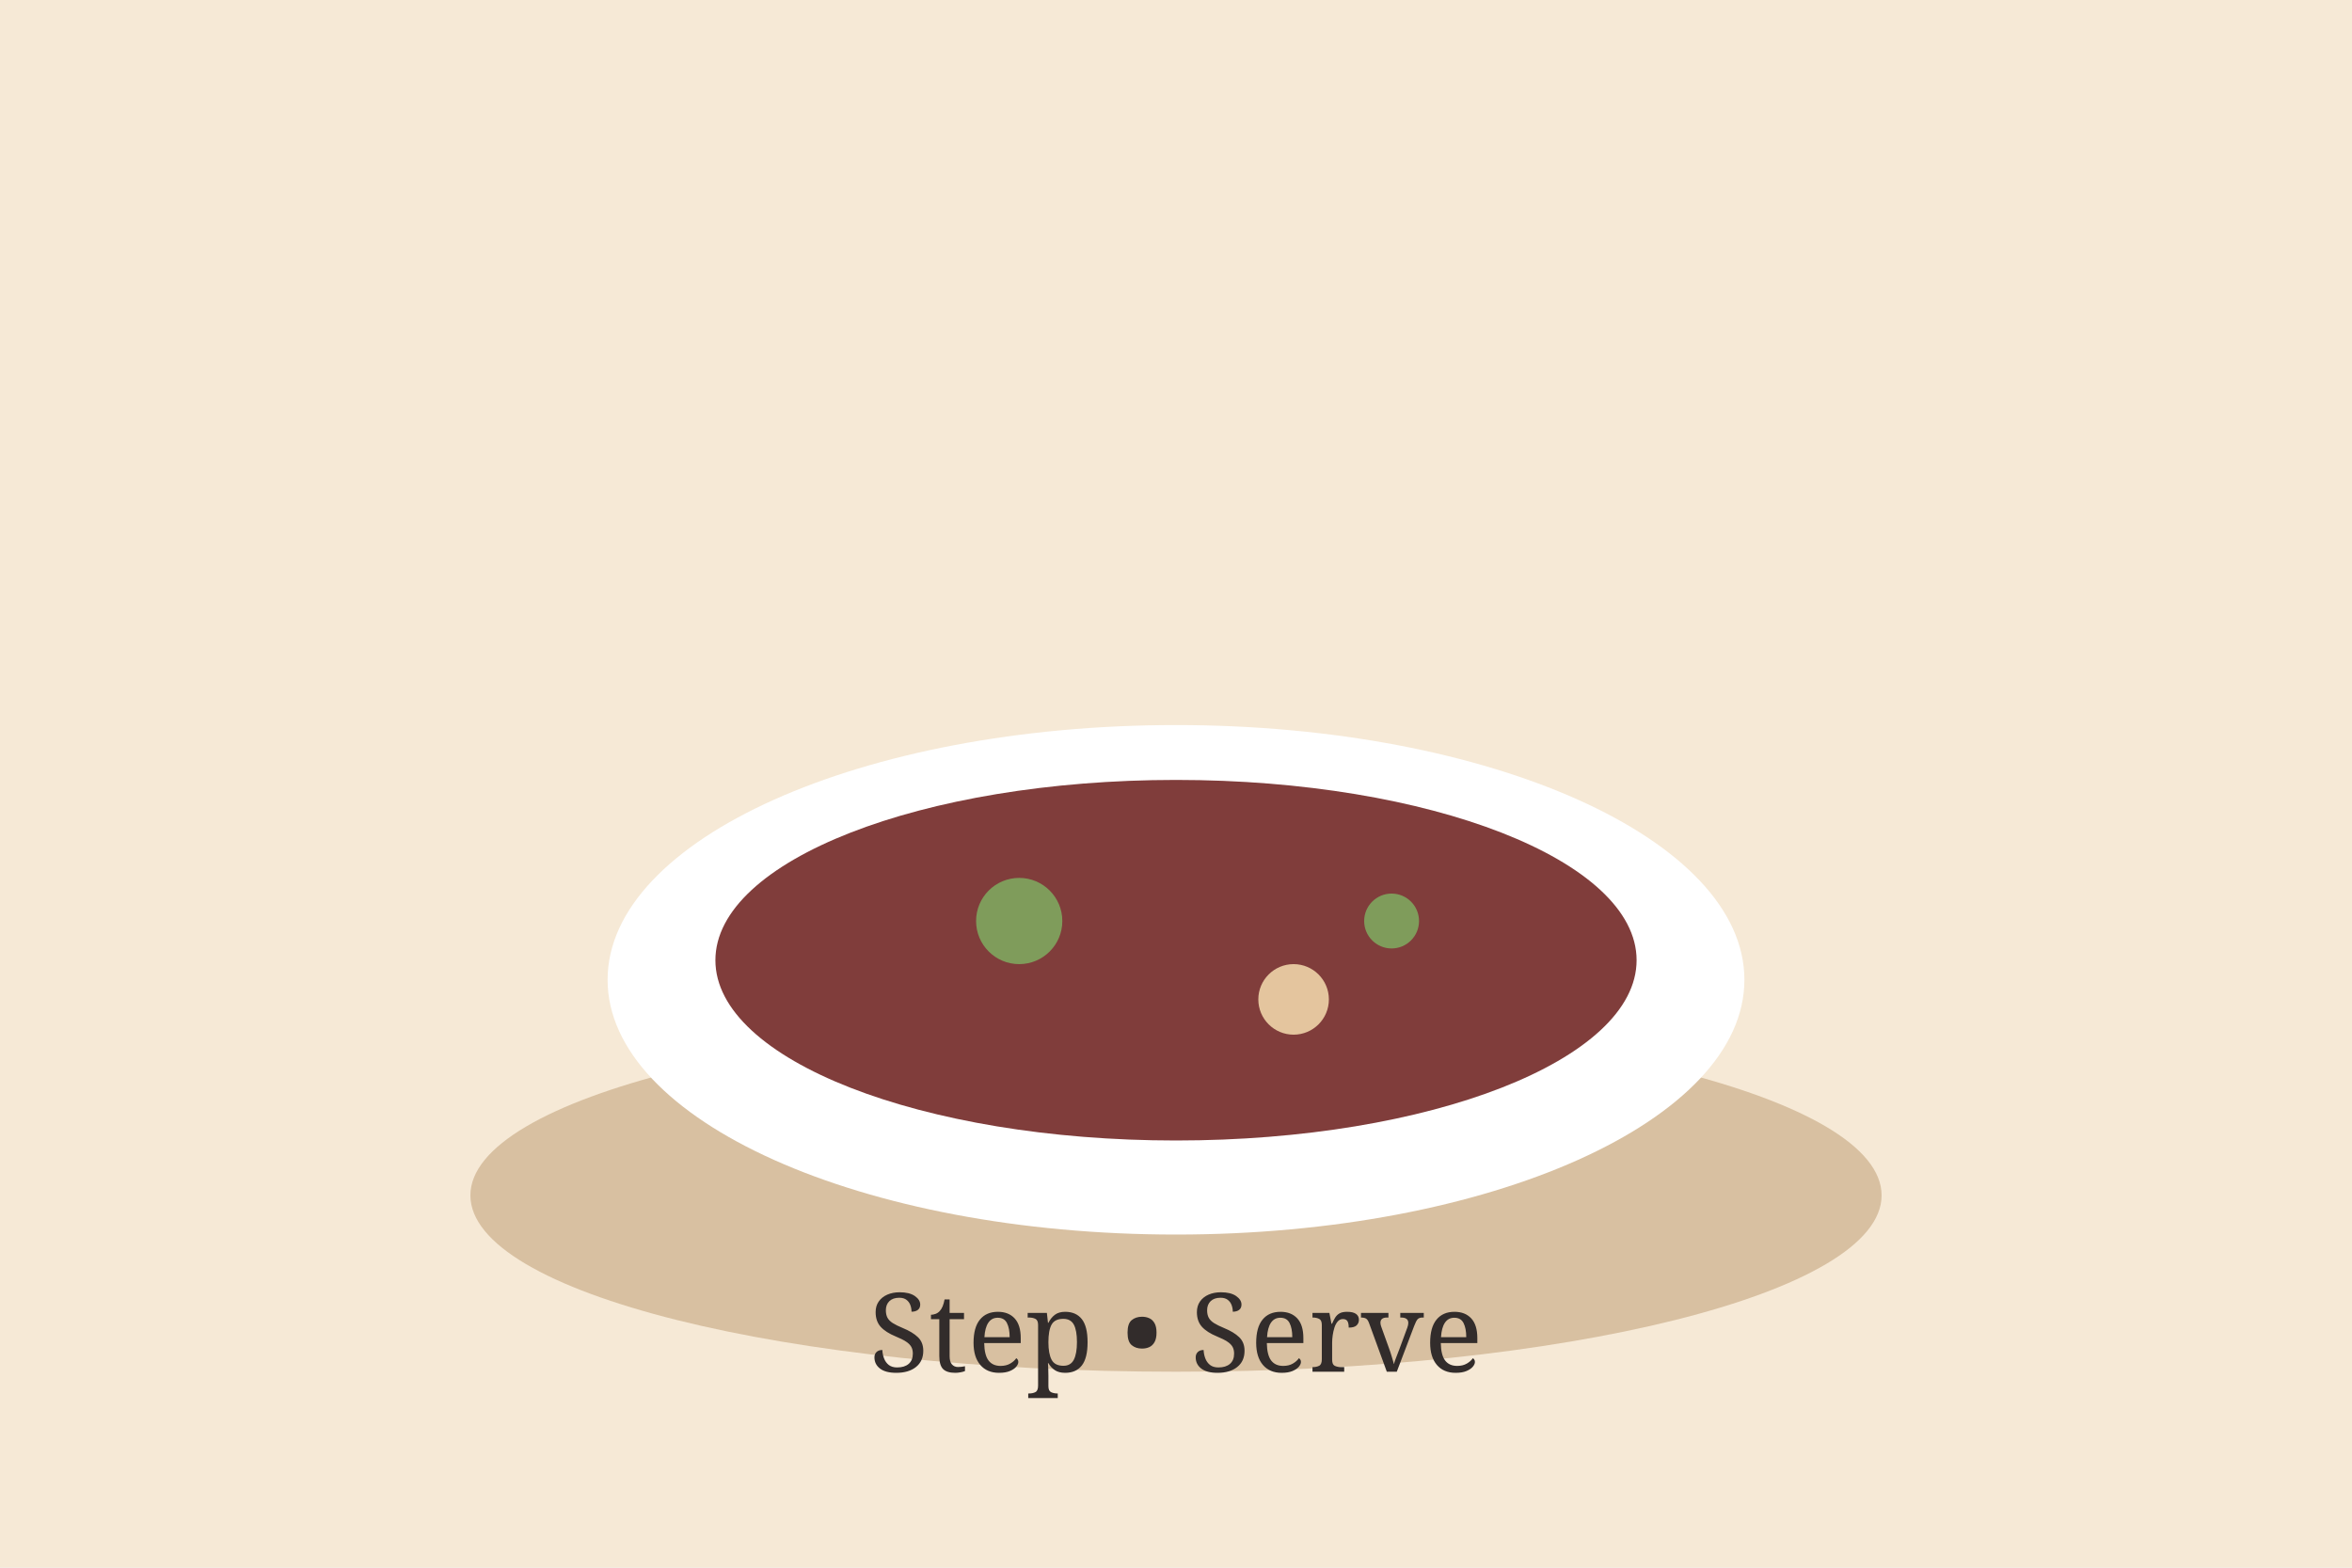
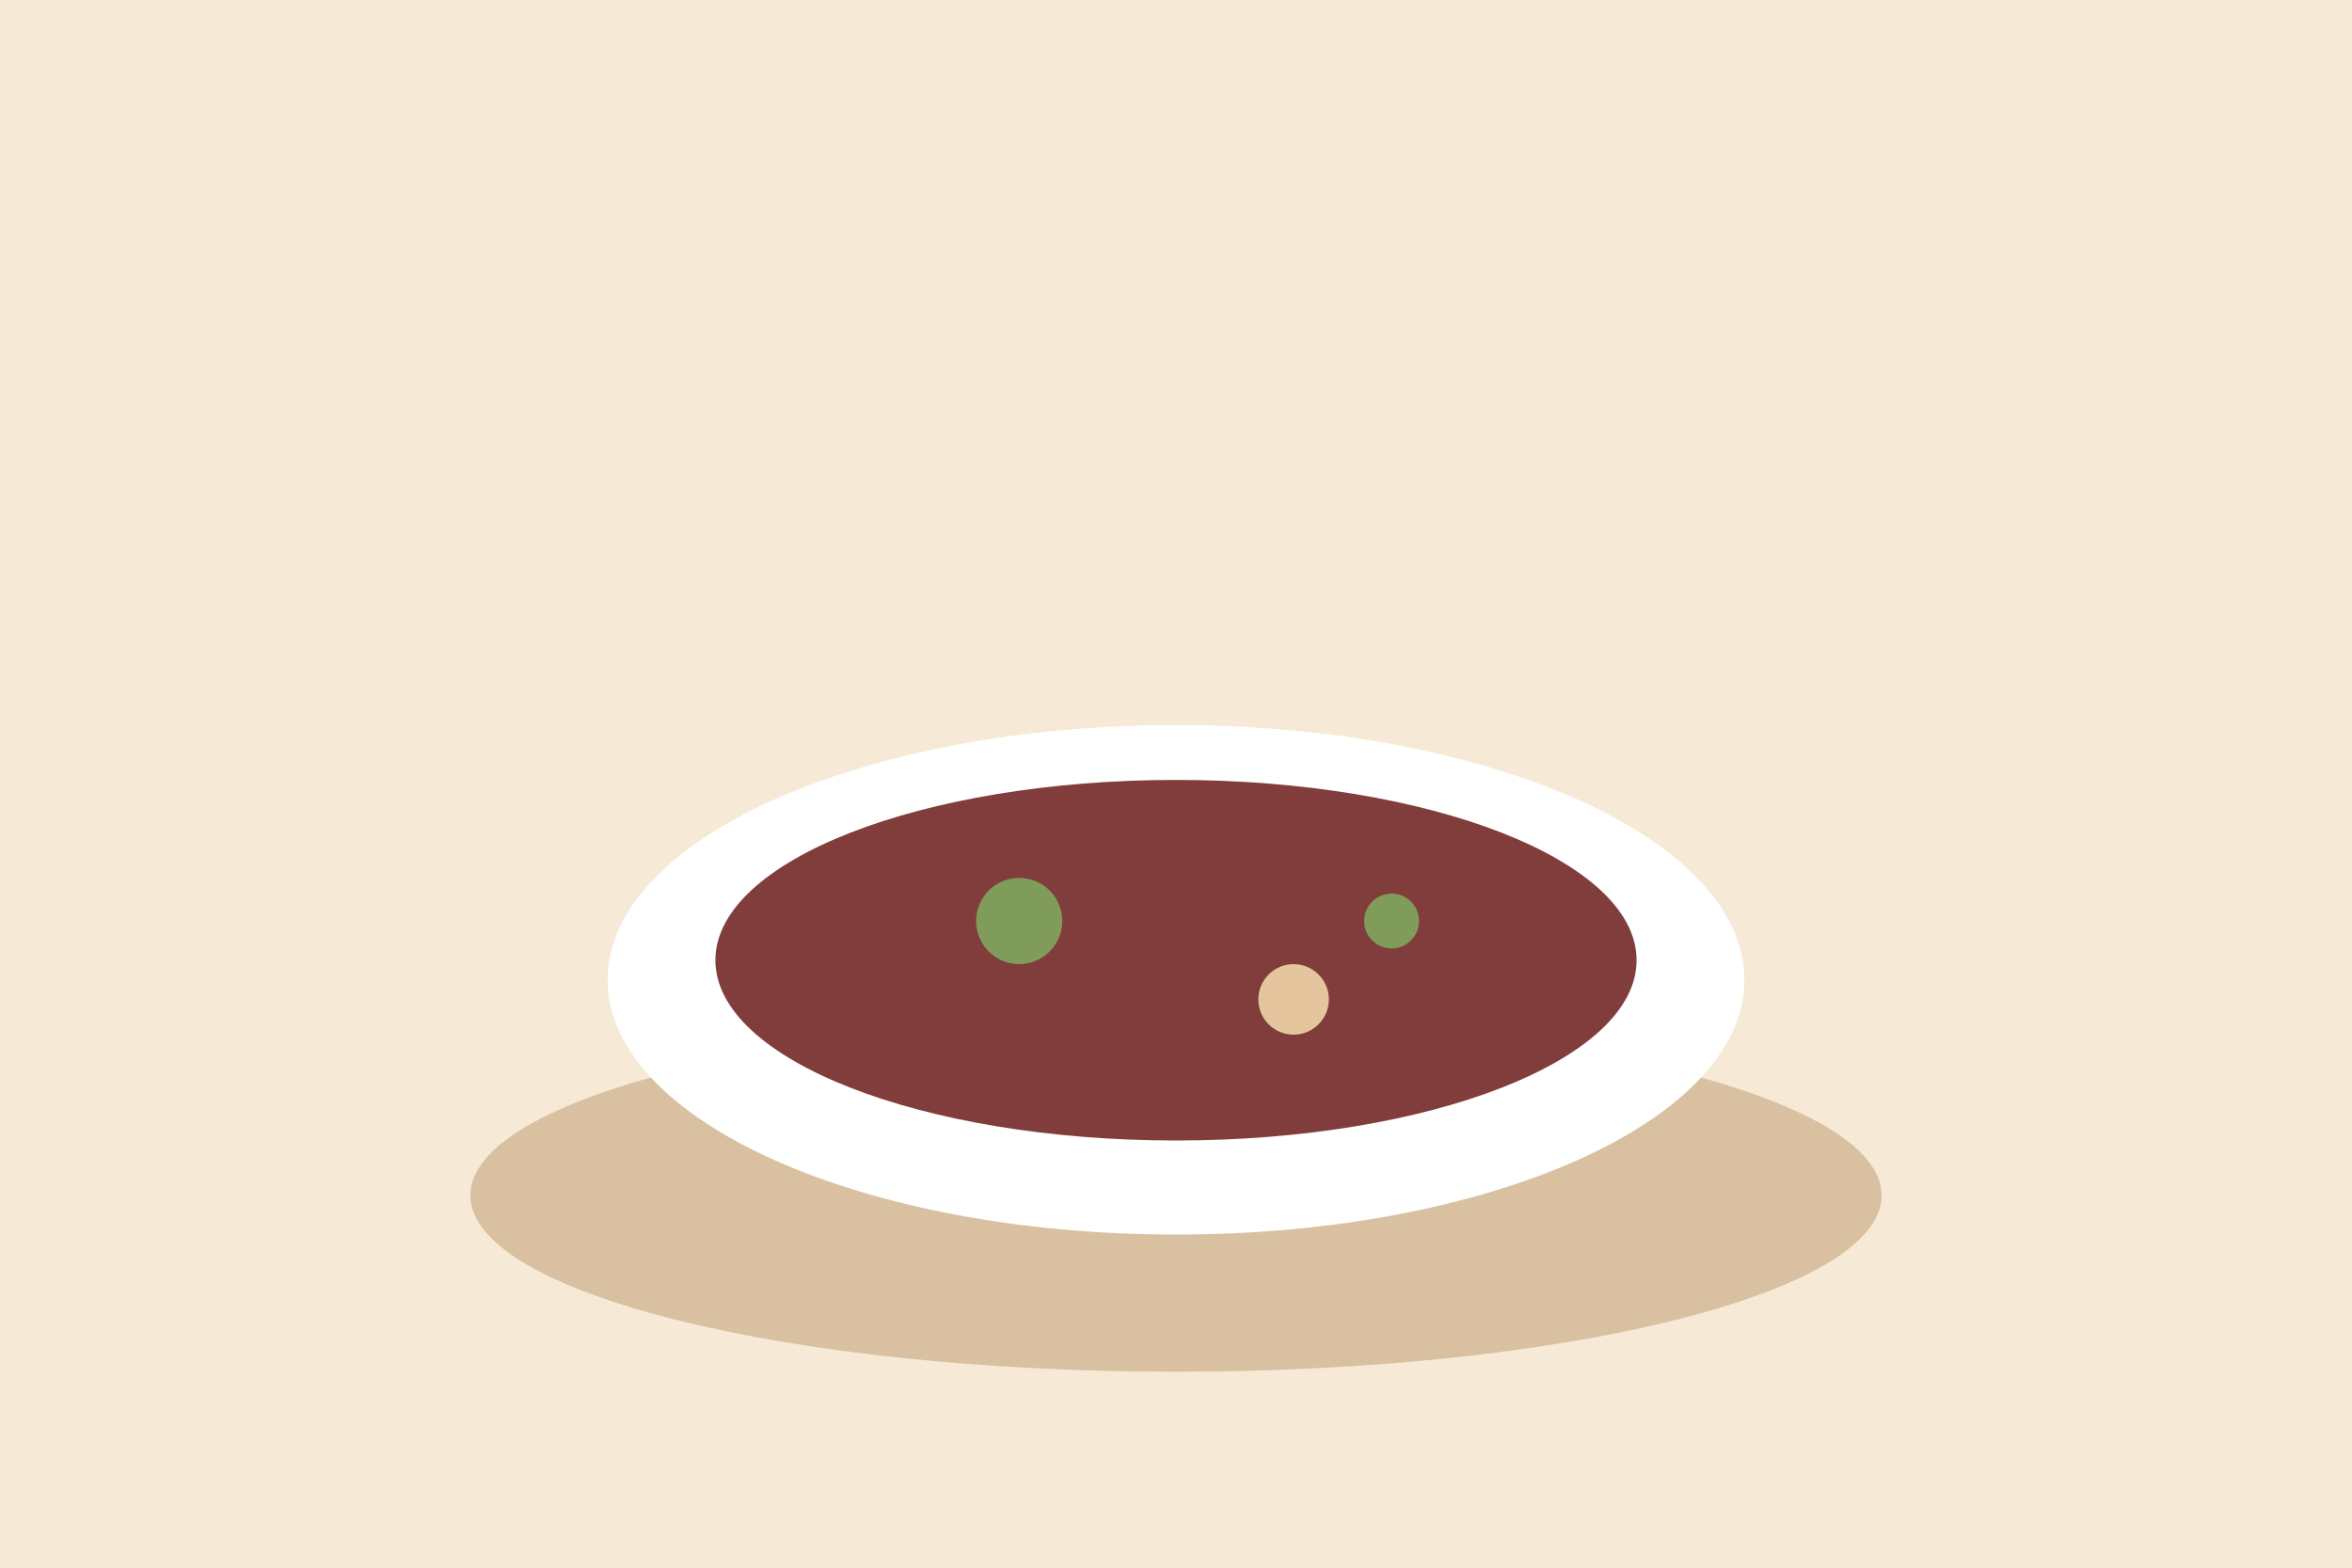
<svg xmlns="http://www.w3.org/2000/svg" width="1200" height="800" viewBox="0 0 1200 800" role="img" aria-labelledby="title desc">
  <rect width="1200" height="800" fill="#f6e9d6" />
  <ellipse cx="600" cy="610" rx="360" ry="90" fill="#d8c0a1" />
  <ellipse cx="600" cy="500" rx="290" ry="130" fill="#ffffff" />
  <ellipse cx="600" cy="490" rx="235" ry="92" fill="#803d3b" />
  <circle cx="520" cy="470" r="22" fill="#7f9c5b" />
  <circle cx="660" cy="510" r="18" fill="#e4c59e" />
  <circle cx="710" cy="470" r="14" fill="#7f9c5b" />
-   <text x="600" y="700" text-anchor="middle" font-size="56" fill="#322c2b" font-family="Georgia, serif">Step • Serve</text>
</svg>
